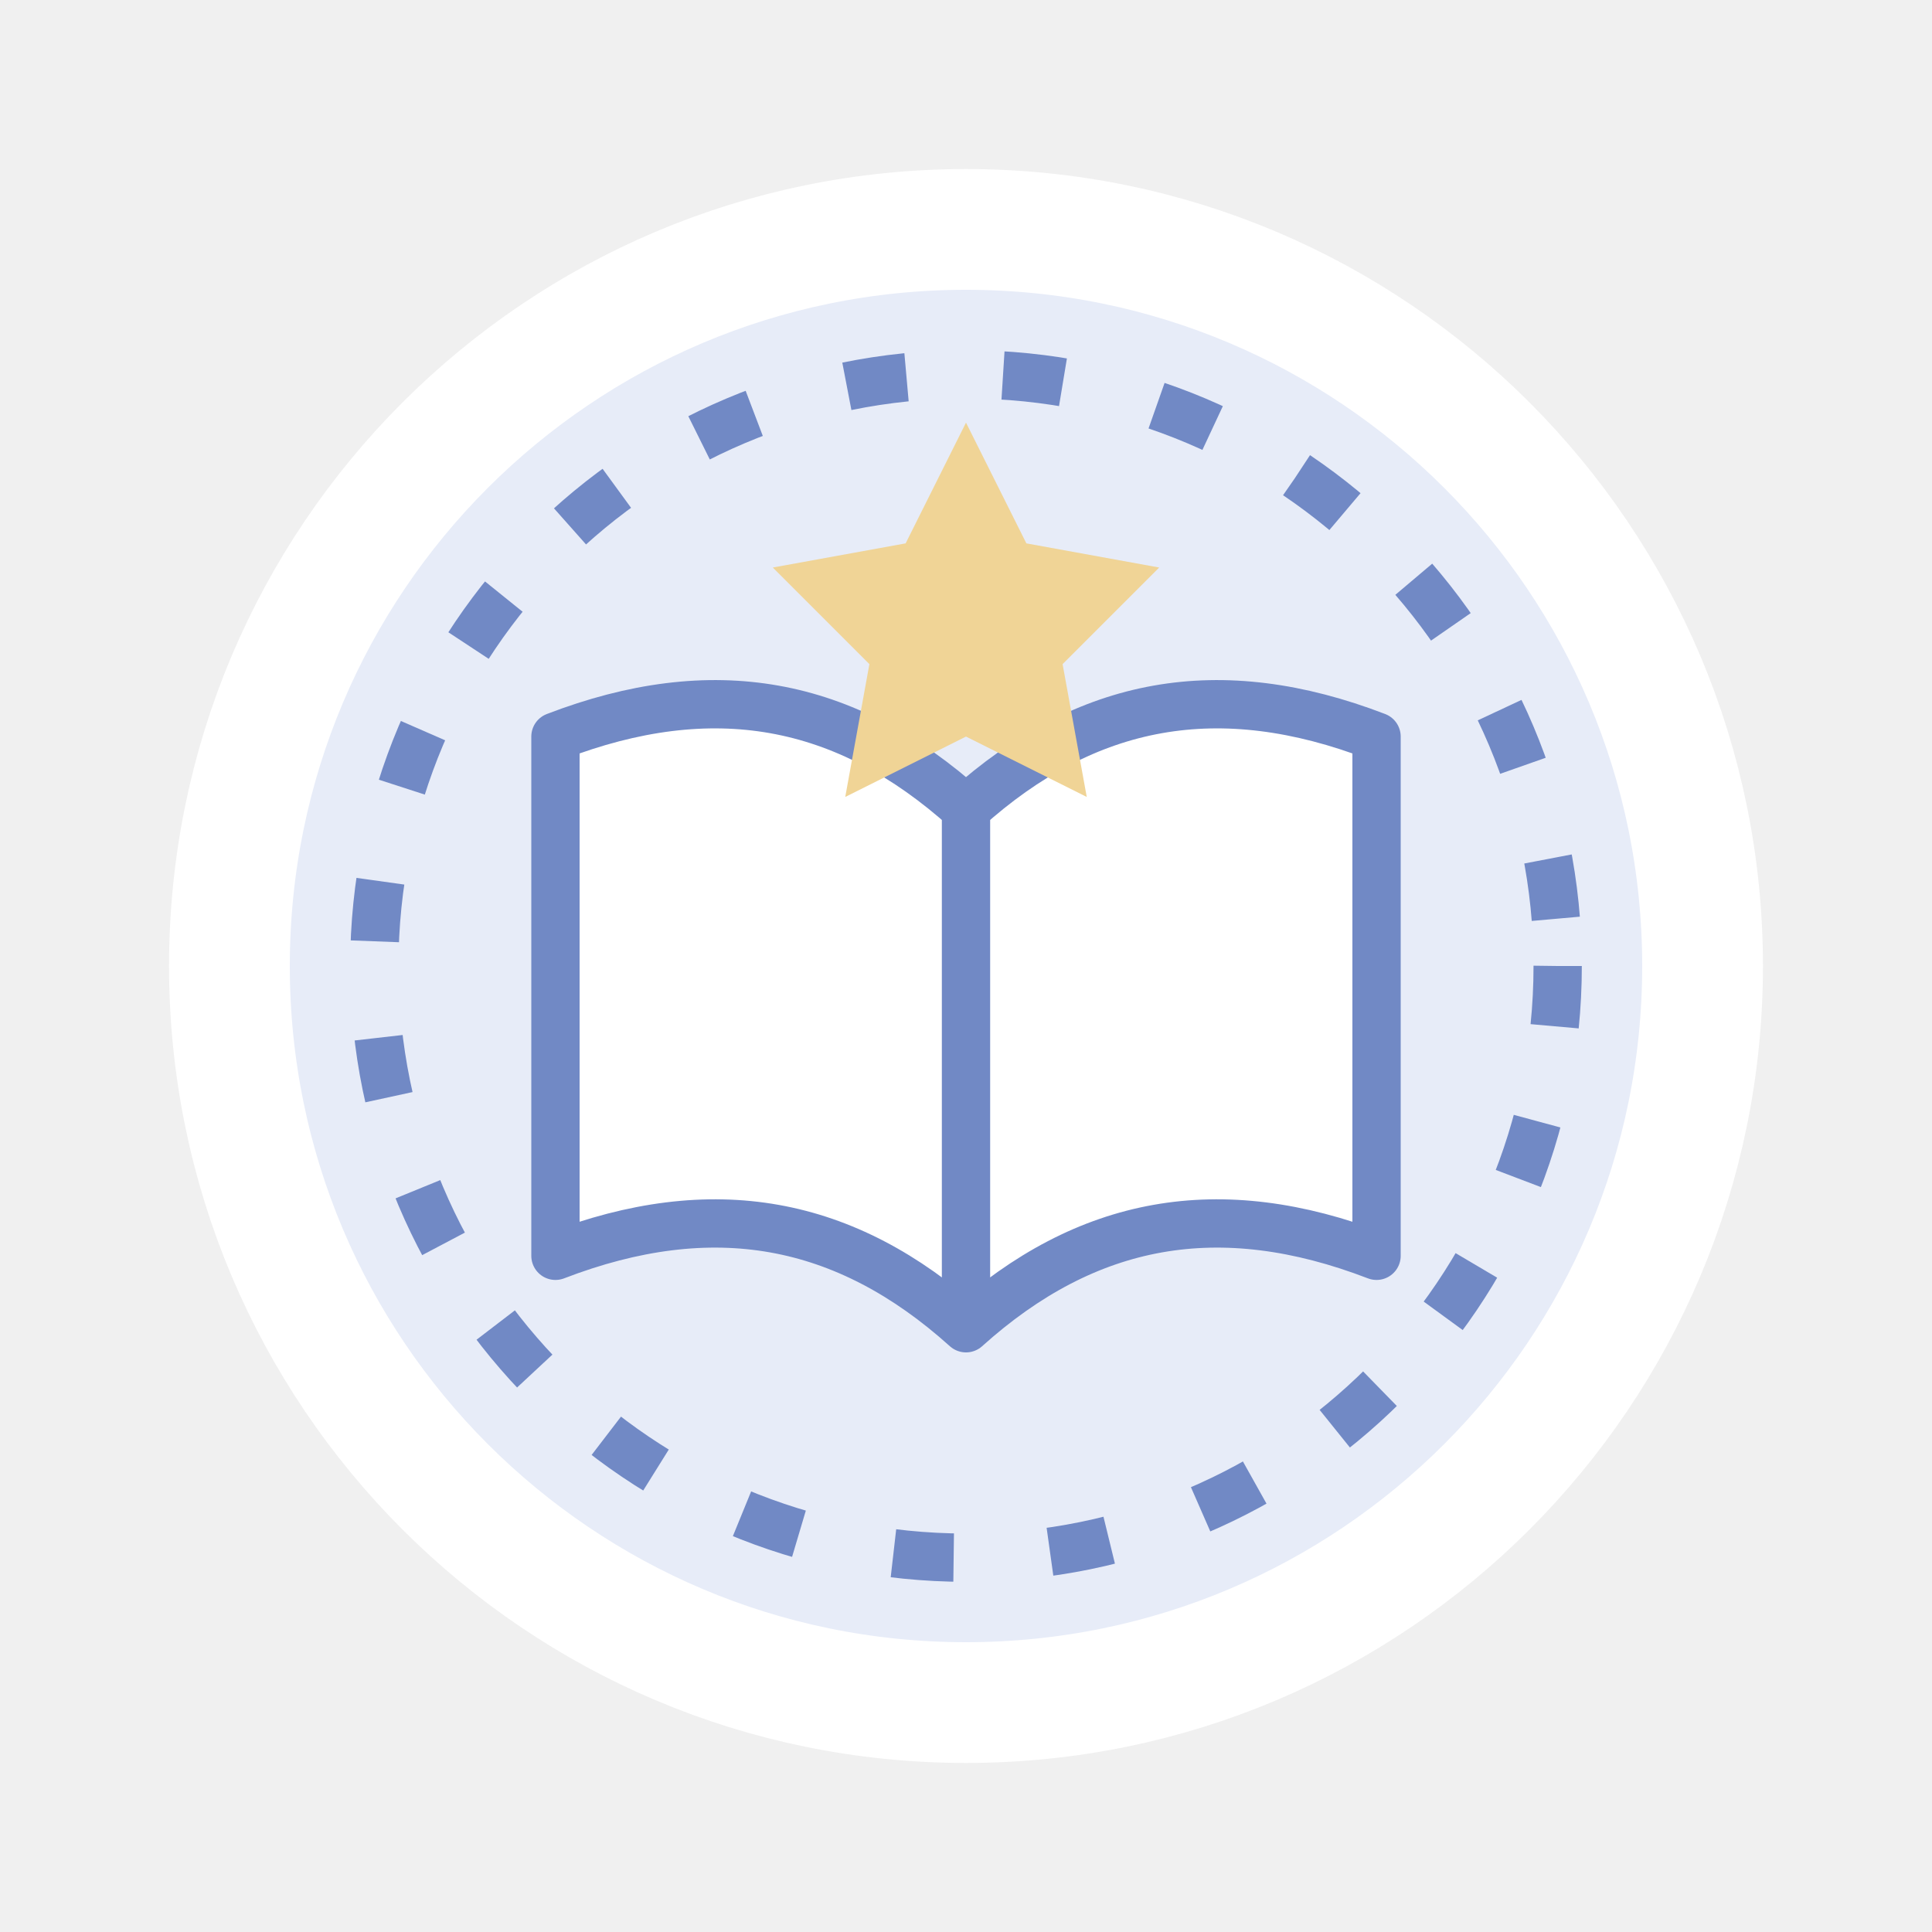
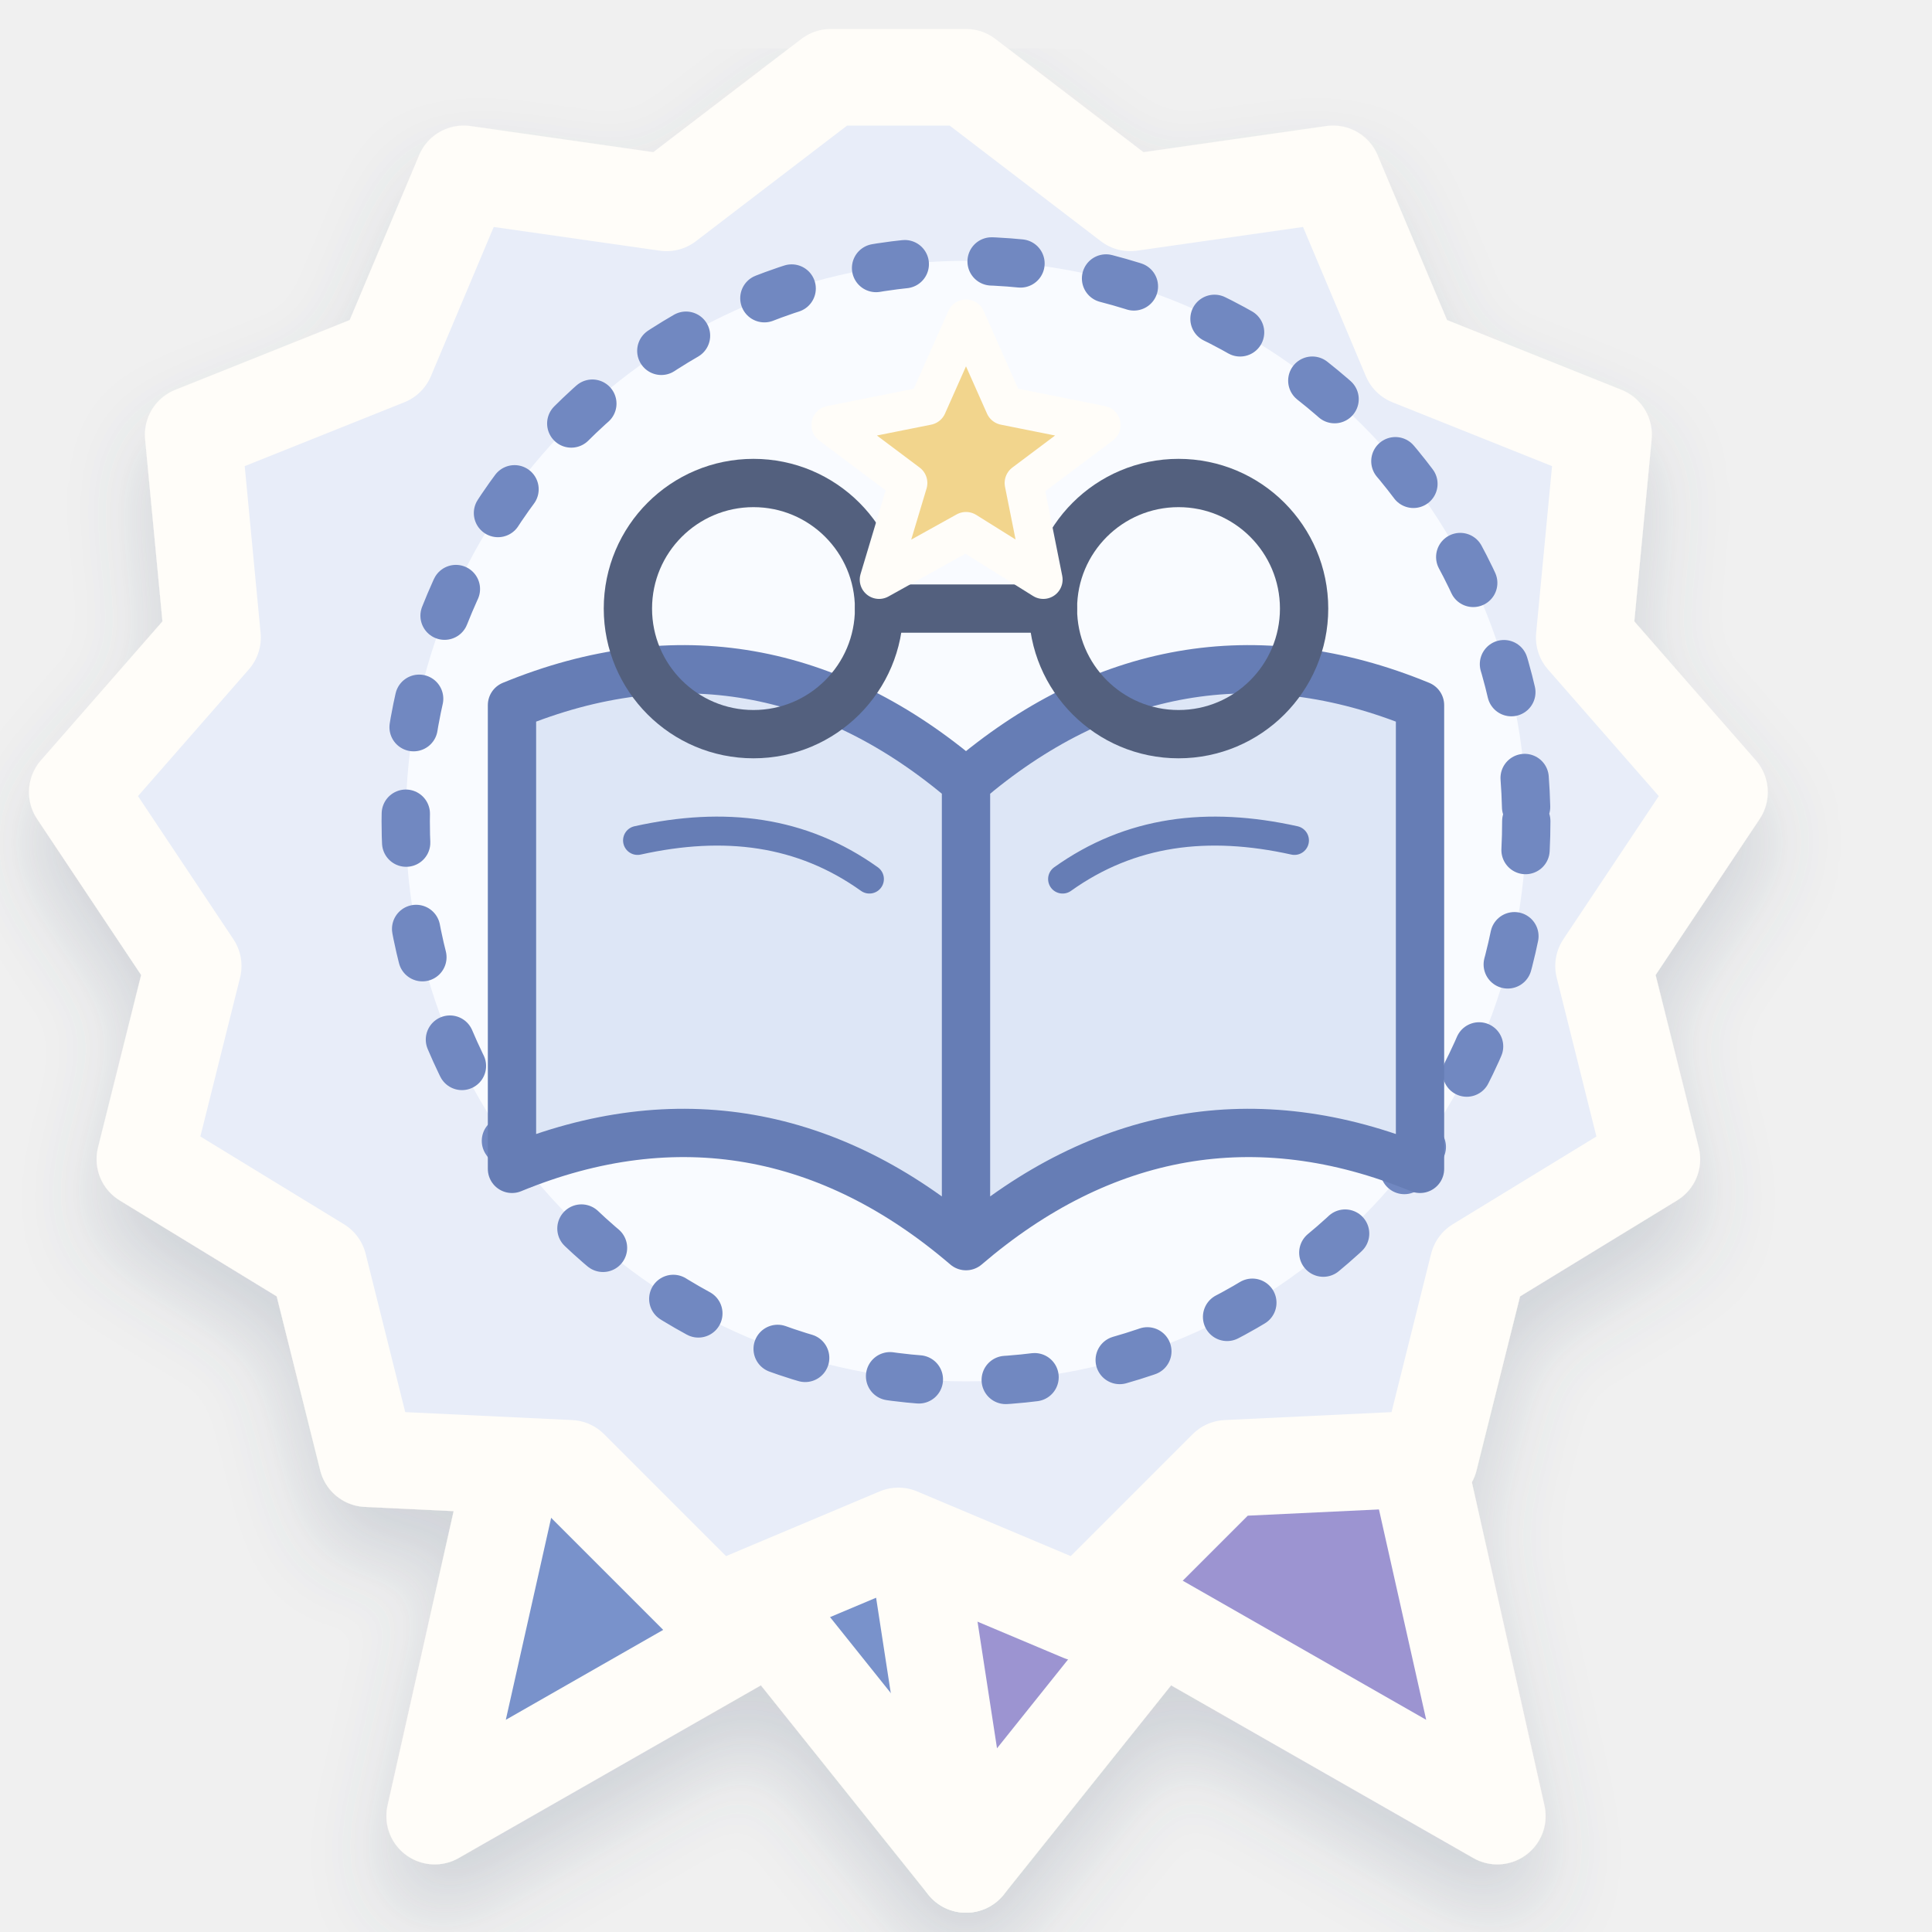
- <svg xmlns="http://www.w3.org/2000/svg" width="160" height="160" viewBox="0 0 160 160" fill="none">
-   <circle cx="80" cy="80" r="61" fill="#E7ECF8" stroke="#fff" stroke-width="10" />
-   <circle cx="80" cy="80" r="49" stroke="#7189C5" stroke-width="4" stroke-dasharray="5 8" />
-   <path d="M46 61c13-5 24-3 34 6v43c-10-9-21-11-34-6V61ZM114 61c-13-5-24-3-34 6v43c10-9 21-11 34-6V61Z" fill="#fff" stroke="#7189C5" stroke-width="4" stroke-linejoin="round" />
-   <path d="m80 35 5 10 11 2-8 8 2 11-10-5-10 5 2-11-8-8 11-2 5-10Z" fill="#F0D496" />
+ <svg xmlns="http://www.w3.org/2000/svg" width="200" height="200" viewBox="0 0 200 200" fill="none">
+   <defs>
+     <filter id="shadow" x="-25%" y="-25%" width="150%" height="160%">
+       <feDropShadow dx="0" dy="5" stdDeviation="4" flood-color="#53627F" flood-opacity=".2" />
+     </filter>
+   </defs>
+   <g filter="url(#shadow)" stroke-linecap="round" stroke-linejoin="round">
+     <path d="m56 139-11 49 35-20 20 25 8-52-52-2Z" fill="#7992CB" stroke="#FFFDF9" stroke-width="10" />
+     <path d="m144 139 11 49-35-20-20 25-8-52 52-2Z" fill="#9C94D1" stroke="#FFFDF9" stroke-width="10" />
+     <path d="m100 8 17 13 21-3 8 19 20 8-2 21 14 16-12 18 5 20-18 11-5 20-21 1-15 15-19-8-19 8-15-15-21-1-5-20-18-11 5-20-12-18 14-16-2-21 20-8 8-19 21 3 17-13Z" fill="#E8EDF9" stroke="#FFFDF9" stroke-width="10" />
+     <circle cx="100" cy="85" r="58" fill="#F9FBFF" stroke="#7188C1" stroke-width="5" stroke-dasharray="3 9" />
+     <path d="M53 73c17-7 33-4 47 8v48c-14-12-30-15-47-8V73ZM147 73c-17-7-33-4-47 8v48c14-12 30-15 47-8V73Z" fill="#DDE6F6" stroke="#667DB5" stroke-width="5" />
+     <path d="M100 81v48M66 87c9-2 17-1 24 4M134 87c-9-2-17-1-24 4" stroke="#667DB5" stroke-width="3" />
+     <circle cx="78" cy="63" r="13" stroke="#53617E" stroke-width="5" />
+     <circle cx="122" cy="63" r="13" stroke="#53617E" stroke-width="5" />
+     <path d="M91 63h18" stroke="#53617E" stroke-width="5" />
+     <path d="m100 33 4 9 10 2-8 6 2 10-8-5-9 5 3-10-8-6 10-2 4-9Z" fill="#F2D58D" stroke="#FFFDF9" stroke-width="4" />
+   </g>
</svg>
